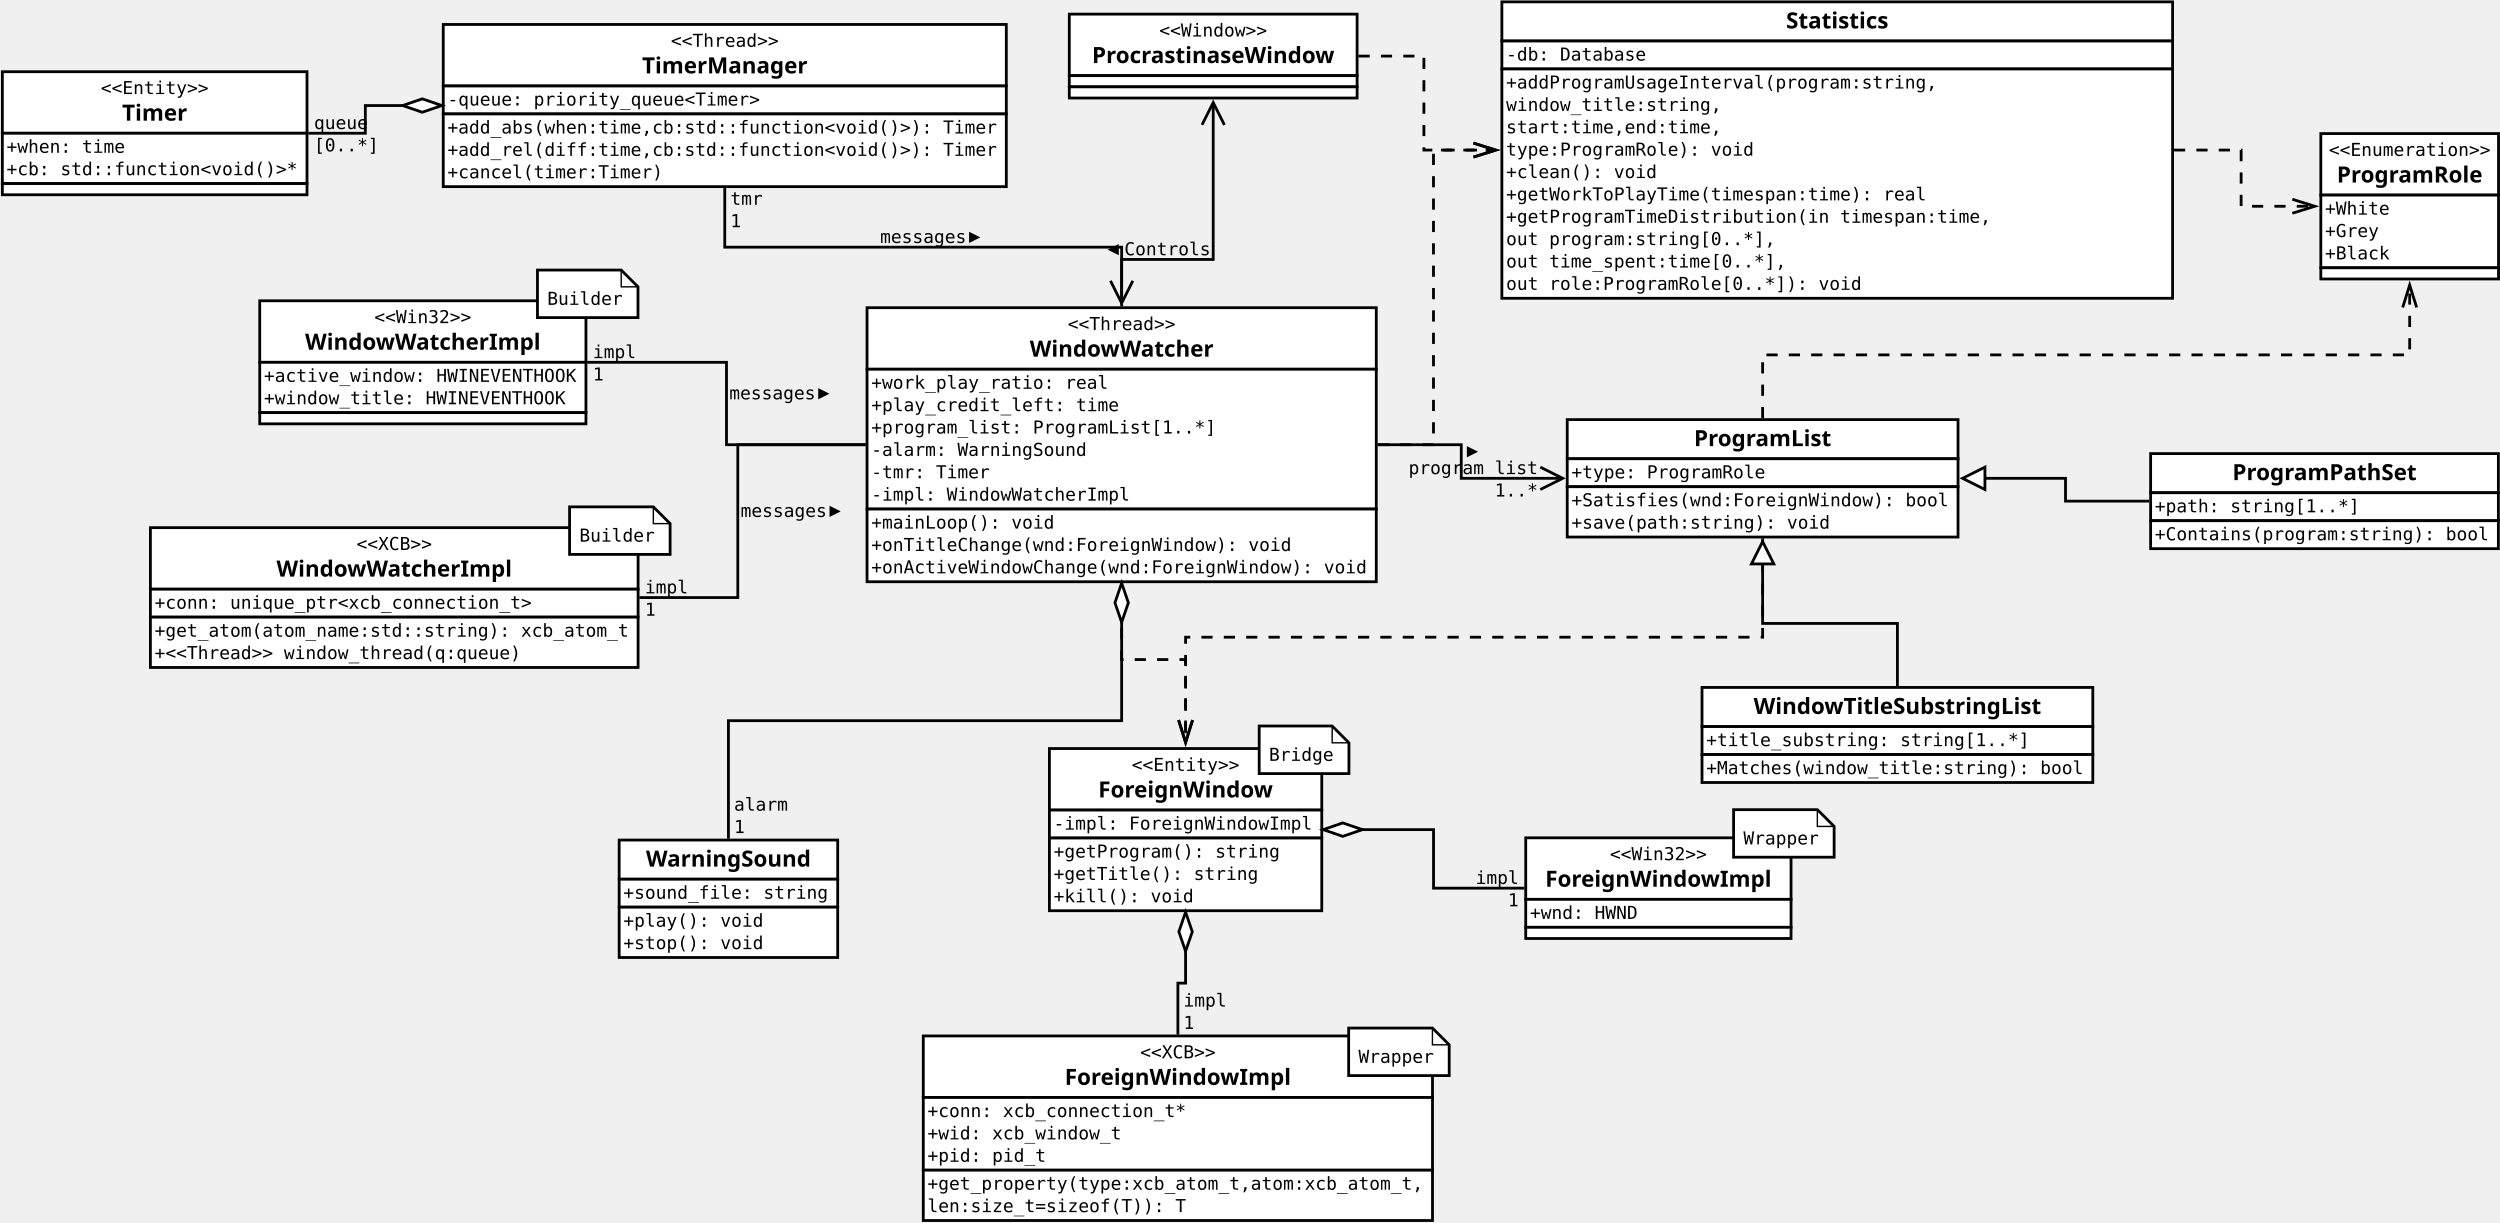
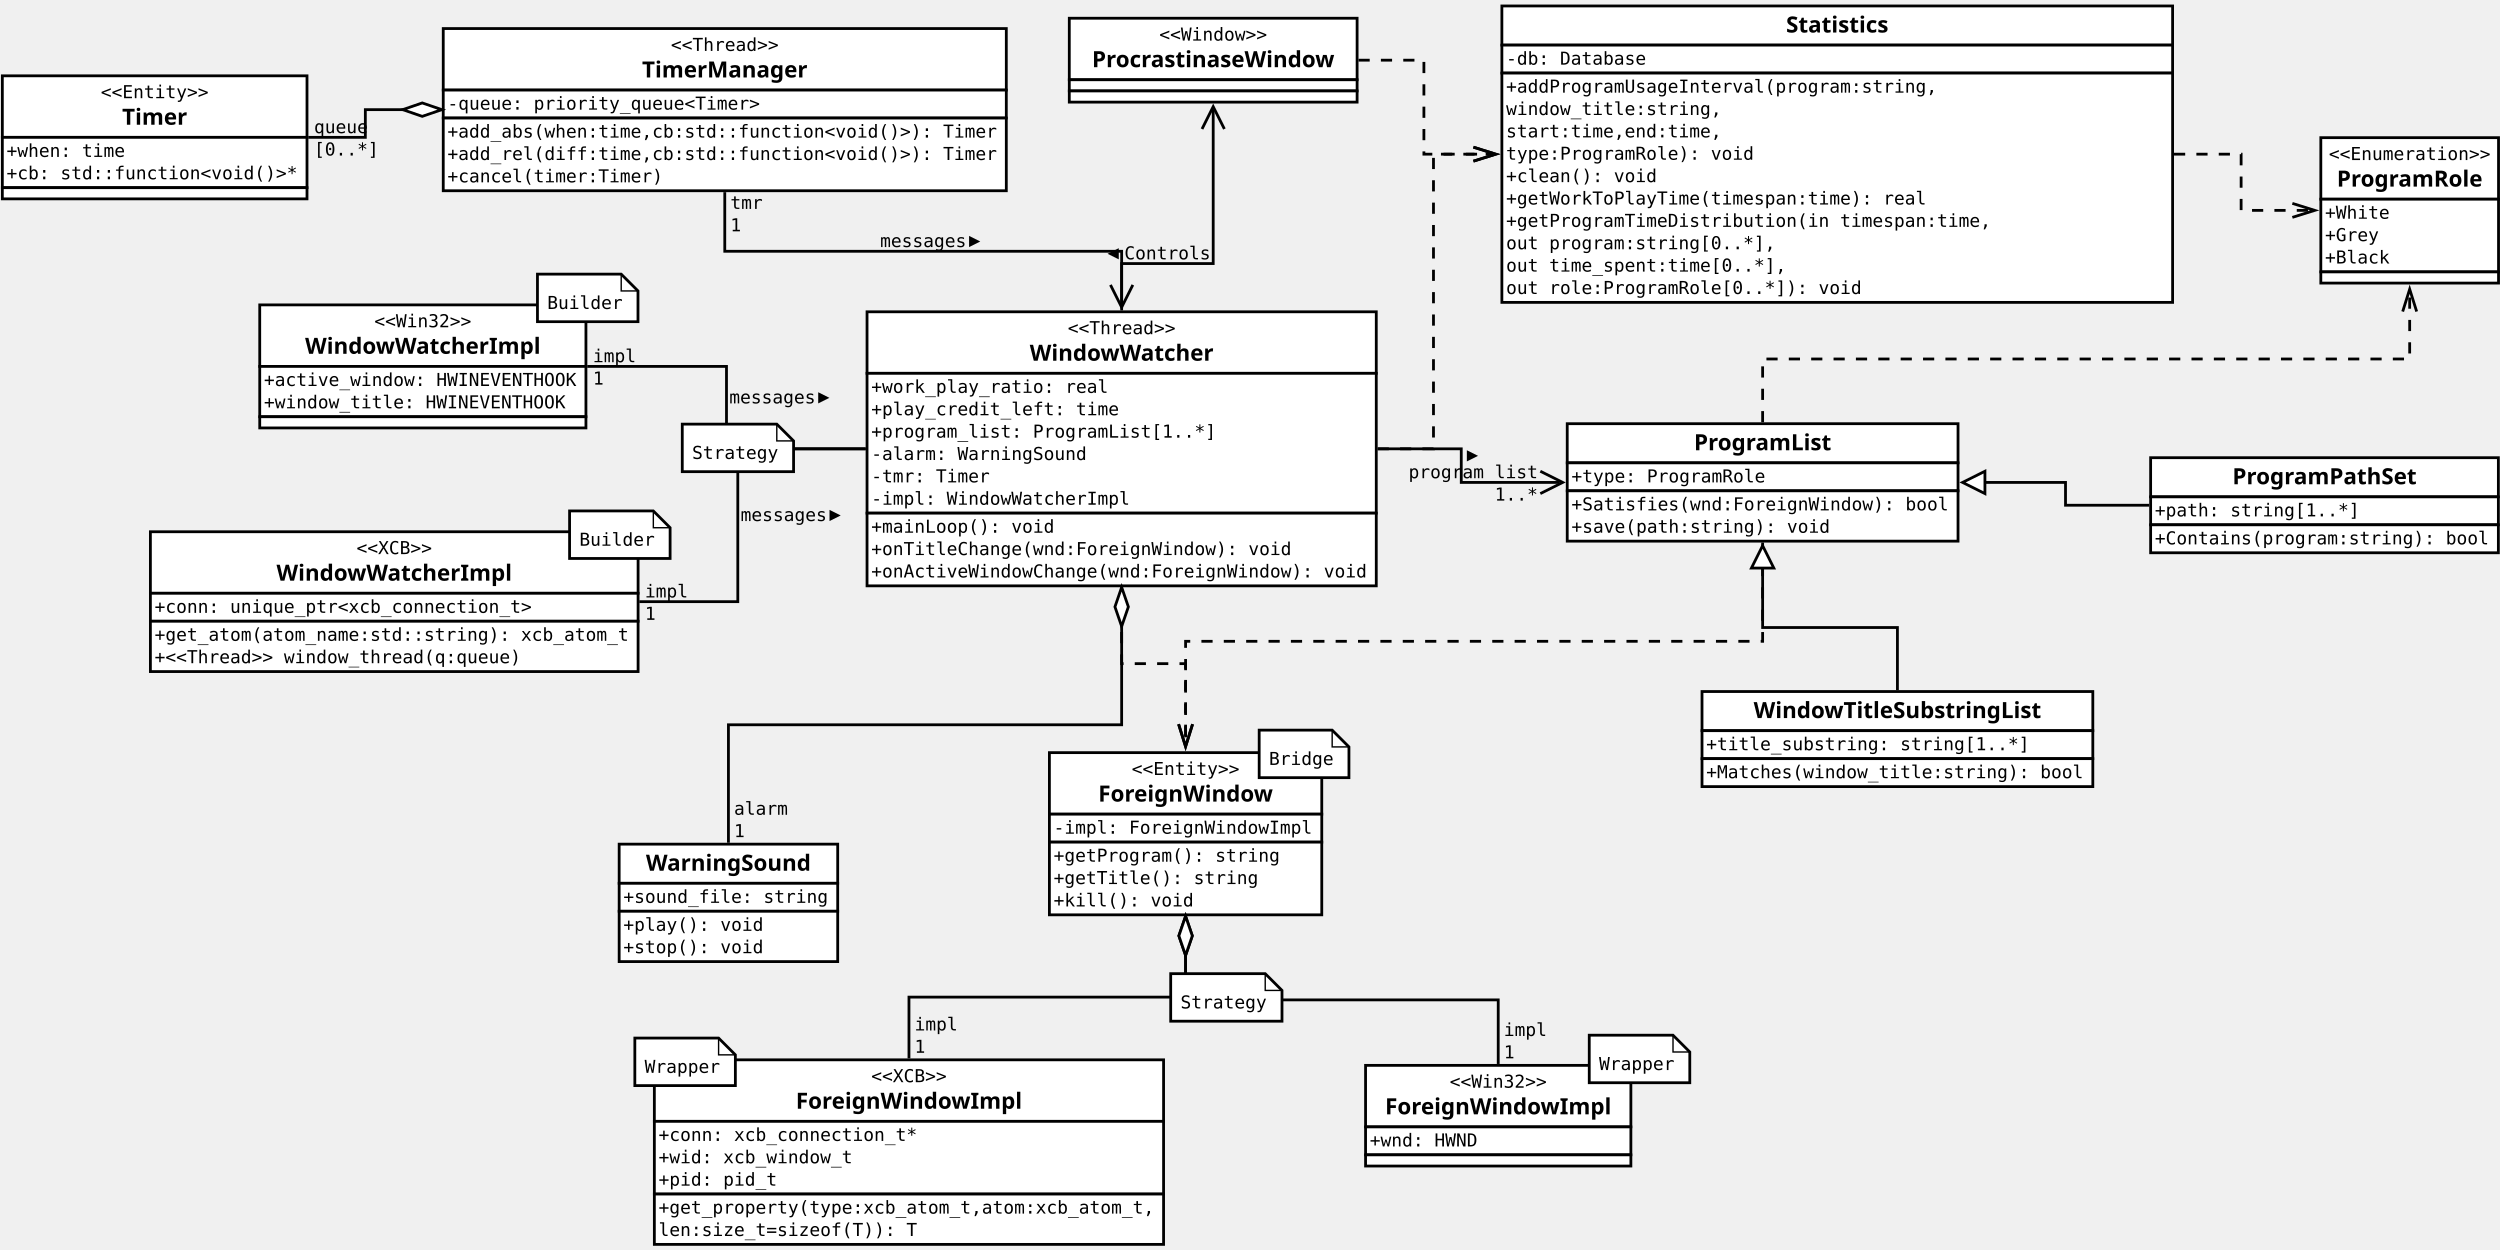
- <svg xmlns="http://www.w3.org/2000/svg" width="90cm" height="44cm" viewBox="-557 -154 1788 874">
+ <svg xmlns="http://www.w3.org/2000/svg" width="90cm" height="45cm" viewBox="-557 -154 1788 888">
  <g>
    <rect style="fill: #ffffff" x="193.53" y="381.288" width="194.8" height="44" />
    <rect style="fill: none; fill-opacity:0; stroke-width: 2; stroke: #000000" x="193.53" y="381.288" width="194.8" height="44" />
    <text font-size="12.8" style="fill: #000000;text-anchor:middle;font-family:monospace;font-style:normal;font-weight:normal" x="290.93" y="397.288">&lt;&lt;Entity&gt;&gt;</text>
    <text font-size="16" style="fill: #000000;text-anchor:middle;font-family:sans-serif;font-style:normal;font-weight:700" x="290.93" y="416.288">ForeignWindow</text>
    <rect style="fill: #ffffff" x="193.53" y="425.288" width="194.8" height="20" />
    <rect style="fill: none; fill-opacity:0; stroke-width: 2; stroke: #000000" x="193.53" y="425.288" width="194.8" height="20" />
    <text font-size="12.8" style="fill: #000000;text-anchor:start;font-family:monospace;font-style:normal;font-weight:normal" x="196.53" y="439.288">-impl: ForeignWindowImpl</text>
    <rect style="fill: #ffffff" x="193.53" y="445.288" width="194.8" height="52" />
    <rect style="fill: none; fill-opacity:0; stroke-width: 2; stroke: #000000" x="193.53" y="445.288" width="194.8" height="52" />
    <text font-size="12.8" style="fill: #000000;text-anchor:start;font-family:monospace;font-style:normal;font-weight:normal" x="196.53" y="459.288">+getProgram(): string</text>
    <text font-size="12.8" style="fill: #000000;text-anchor:start;font-family:monospace;font-style:normal;font-weight:normal" x="196.53" y="475.288">+getTitle(): string</text>
    <text font-size="12.8" style="fill: #000000;text-anchor:start;font-family:monospace;font-style:normal;font-weight:normal" x="196.53" y="491.288">+kill(): void</text>
  </g>
  <g>
    <rect style="fill: #ffffff" x="63.107" y="66" width="364.2" height="44" />
    <rect style="fill: none; fill-opacity:0; stroke-width: 2; stroke: #000000" x="63.107" y="66" width="364.2" height="44" />
    <text font-size="12.8" style="fill: #000000;text-anchor:middle;font-family:monospace;font-style:normal;font-weight:normal" x="245.207" y="82">&lt;&lt;Thread&gt;&gt;</text>
    <text font-size="16" style="fill: #000000;text-anchor:middle;font-family:sans-serif;font-style:normal;font-weight:700" x="245.207" y="101">WindowWatcher</text>
    <rect style="fill: #ffffff" x="63.107" y="110" width="364.2" height="100" />
    <rect style="fill: none; fill-opacity:0; stroke-width: 2; stroke: #000000" x="63.107" y="110" width="364.2" height="100" />
    <text font-size="12.8" style="fill: #000000;text-anchor:start;font-family:monospace;font-style:normal;font-weight:normal" x="66.107" y="124">+work_play_ratio: real</text>
    <text font-size="12.8" style="fill: #000000;text-anchor:start;font-family:monospace;font-style:normal;font-weight:normal" x="66.107" y="140">+play_credit_left: time</text>
    <text font-size="12.8" style="fill: #000000;text-anchor:start;font-family:monospace;font-style:normal;font-weight:normal" x="66.107" y="156">+program_list: ProgramList[1..*]</text>
    <text font-size="12.8" style="fill: #000000;text-anchor:start;font-family:monospace;font-style:normal;font-weight:normal" x="66.107" y="172">-alarm: WarningSound</text>
    <text font-size="12.8" style="fill: #000000;text-anchor:start;font-family:monospace;font-style:normal;font-weight:normal" x="66.107" y="188">-tmr: Timer</text>
    <text font-size="12.8" style="fill: #000000;text-anchor:start;font-family:monospace;font-style:normal;font-weight:normal" x="66.107" y="204">-impl: WindowWatcherImpl</text>
    <rect style="fill: #ffffff" x="63.107" y="210" width="364.2" height="52" />
    <rect style="fill: none; fill-opacity:0; stroke-width: 2; stroke: #000000" x="63.107" y="210" width="364.2" height="52" />
    <text font-size="12.8" style="fill: #000000;text-anchor:start;font-family:monospace;font-style:normal;font-weight:normal" x="66.107" y="224">+mainLoop(): void</text>
    <text font-size="12.8" style="fill: #000000;text-anchor:start;font-family:monospace;font-style:normal;font-weight:normal" x="66.107" y="240">+onTitleChange(wnd:ForeignWindow): void</text>
    <text font-size="12.8" style="fill: #000000;text-anchor:start;font-family:monospace;font-style:normal;font-weight:normal" x="66.107" y="256">+onActiveWindowChange(wnd:ForeignWindow): void</text>
  </g>
  <g>
    <polyline style="fill: none; fill-opacity:0; stroke-width: 2; stroke-dasharray: 8; stroke: #000000" points="245.207,263.006 245.207,317.643 290.93,317.643 290.93,373.576 " />
    <polyline style="fill: none; fill-opacity:0; stroke-width: 2; stroke: #000000" points="285.93,360.928 290.93,376.928 295.93,360.928 " />
  </g>
  <g>
    <rect style="fill: #ffffff" x="563.88" y="146.029" width="279.5" height="28" />
    <rect style="fill: none; fill-opacity:0; stroke-width: 2; stroke: #000000" x="563.88" y="146.029" width="279.5" height="28" />
    <text font-size="16" style="fill: #000000;text-anchor:middle;font-family:sans-serif;font-style:normal;font-weight:700" x="703.63" y="165.029">ProgramList</text>
    <rect style="fill: #ffffff" x="563.88" y="174.029" width="279.5" height="20" />
    <rect style="fill: none; fill-opacity:0; stroke-width: 2; stroke: #000000" x="563.88" y="174.029" width="279.5" height="20" />
    <text font-size="12.8" style="fill: #000000;text-anchor:start;font-family:monospace;font-style:normal;font-weight:normal" x="566.88" y="188.029">+type: ProgramRole</text>
    <rect style="fill: #ffffff" x="563.88" y="194.029" width="279.5" height="36" />
    <rect style="fill: none; fill-opacity:0; stroke-width: 2; stroke: #000000" x="563.88" y="194.029" width="279.5" height="36" />
    <text font-size="12.8" style="fill: #000000;text-anchor:start;font-family:monospace;font-style:normal;font-weight:normal" x="566.88" y="208.029">+Satisfies(wnd:ForeignWindow): bool</text>
    <text font-size="12.8" style="fill: #000000;text-anchor:start;font-family:monospace;font-style:normal;font-weight:normal" x="566.88" y="224.029">+save(path:string): void</text>
  </g>
  <g>
    <polyline style="fill: none; fill-opacity:0; stroke-width: 2; stroke-dasharray: 8; stroke: #000000" points="703.63,231.035 703.63,301.658 290.93,301.658 290.93,373.576 " />
    <polyline style="fill: none; fill-opacity:0; stroke-width: 2; stroke: #000000" points="285.93,360.928 290.93,376.928 295.93,360.928 " />
  </g>
  <g>
    <rect style="fill: #ffffff" x="1102.85" y="-58.541" width="127.1" height="44" />
    <rect style="fill: none; fill-opacity:0; stroke-width: 2; stroke: #000000" x="1102.85" y="-58.541" width="127.1" height="44" />
    <text font-size="12.8" style="fill: #000000;text-anchor:middle;font-family:monospace;font-style:normal;font-weight:normal" x="1166.4" y="-42.541">&lt;&lt;Enumeration&gt;&gt;</text>
    <text font-size="16" style="fill: #000000;text-anchor:middle;font-family:sans-serif;font-style:normal;font-weight:700" x="1166.4" y="-23.541">ProgramRole</text>
    <rect style="fill: #ffffff" x="1102.85" y="-14.541" width="127.1" height="52" />
    <rect style="fill: none; fill-opacity:0; stroke-width: 2; stroke: #000000" x="1102.85" y="-14.541" width="127.1" height="52" />
    <text font-size="12.8" style="fill: #000000;text-anchor:start;font-family:monospace;font-style:normal;font-weight:normal" x="1105.85" y="-0.541">+White</text>
    <text font-size="12.8" style="fill: #000000;text-anchor:start;font-family:monospace;font-style:normal;font-weight:normal" x="1105.85" y="15.459">+Grey</text>
    <text font-size="12.8" style="fill: #000000;text-anchor:start;font-family:monospace;font-style:normal;font-weight:normal" x="1105.85" y="31.459">+Black</text>
    <rect style="fill: #ffffff" x="1102.85" y="37.459" width="127.1" height="8" />
    <rect style="fill: none; fill-opacity:0; stroke-width: 2; stroke: #000000" x="1102.85" y="37.459" width="127.1" height="8" />
  </g>
  <g>
    <polyline style="fill: none; fill-opacity:0; stroke-width: 2; stroke-dasharray: 8; stroke: #000000" points="703.63,145.024 703.63,99.745 1166.4,99.745 1166.4,53.17 " />
    <polyline style="fill: none; fill-opacity:0; stroke-width: 2; stroke: #000000" points="1171.4,65.818 1166.4,49.818 1161.4,65.818 " />
  </g>
  <g>
    <rect style="fill: #ffffff" x="517.144" y="-152.738" width="479.7" height="28" />
    <rect style="fill: none; fill-opacity:0; stroke-width: 2; stroke: #000000" x="517.144" y="-152.738" width="479.7" height="28" />
    <text font-size="16" style="fill: #000000;text-anchor:middle;font-family:sans-serif;font-style:normal;font-weight:700" x="756.994" y="-133.738">Statistics</text>
    <rect style="fill: #ffffff" x="517.144" y="-124.738" width="479.7" height="20" />
    <rect style="fill: none; fill-opacity:0; stroke-width: 2; stroke: #000000" x="517.144" y="-124.738" width="479.7" height="20" />
    <text font-size="12.8" style="fill: #000000;text-anchor:start;font-family:monospace;font-style:normal;font-weight:normal" x="520.144" y="-110.738">-db: Database</text>
    <rect style="fill: #ffffff" x="517.144" y="-104.738" width="479.7" height="164" />
    <rect style="fill: none; fill-opacity:0; stroke-width: 2; stroke: #000000" x="517.144" y="-104.738" width="479.7" height="164" />
    <text font-size="12.8" style="fill: #000000;text-anchor:start;font-family:monospace;font-style:normal;font-weight:normal" x="520.144" y="-90.738">+addProgramUsageInterval(program:string,</text>
    <text font-size="12.8" style="fill: #000000;text-anchor:start;font-family:monospace;font-style:normal;font-weight:normal" x="520.144" y="-74.738">                         window_title:string,</text>
    <text font-size="12.8" style="fill: #000000;text-anchor:start;font-family:monospace;font-style:normal;font-weight:normal" x="520.144" y="-58.738">                         start:time,end:time,</text>
    <text font-size="12.8" style="fill: #000000;text-anchor:start;font-family:monospace;font-style:normal;font-weight:normal" x="520.144" y="-42.738">                         type:ProgramRole): void</text>
    <text font-size="12.8" style="fill: #000000;text-anchor:start;font-family:monospace;font-style:normal;font-weight:normal" x="520.144" y="-26.738">+clean(): void</text>
    <text font-size="12.8" style="fill: #000000;text-anchor:start;font-family:monospace;font-style:normal;font-weight:normal" x="520.144" y="-10.738">+getWorkToPlayTime(timespan:time): real</text>
    <text font-size="12.8" style="fill: #000000;text-anchor:start;font-family:monospace;font-style:normal;font-weight:normal" x="520.144" y="5.262">+getProgramTimeDistribution(in timespan:time,</text>
    <text font-size="12.8" style="fill: #000000;text-anchor:start;font-family:monospace;font-style:normal;font-weight:normal" x="520.144" y="21.262">                            out program:string[0..*],</text>
    <text font-size="12.8" style="fill: #000000;text-anchor:start;font-family:monospace;font-style:normal;font-weight:normal" x="520.144" y="37.262">                            out time_spent:time[0..*],</text>
    <text font-size="12.8" style="fill: #000000;text-anchor:start;font-family:monospace;font-style:normal;font-weight:normal" x="520.144" y="53.262">                            out role:ProgramRole[0..*]): void</text>
  </g>
  <g>
    <polyline style="fill: none; fill-opacity:0; stroke-width: 2; stroke-dasharray: 8; stroke: #000000" points="428.313,164 468.225,164 468.225,-46.738 509.431,-46.738 " />
    <polyline style="fill: none; fill-opacity:0; stroke-width: 2; stroke: #000000" points="496.784,-41.738 512.784,-46.738 496.784,-51.738 " />
  </g>
  <g>
    <rect style="fill: #ffffff" x="981.132" y="170.346" width="248.7" height="28" />
    <rect style="fill: none; fill-opacity:0; stroke-width: 2; stroke: #000000" x="981.132" y="170.346" width="248.7" height="28" />
    <text font-size="16" style="fill: #000000;text-anchor:middle;font-family:sans-serif;font-style:normal;font-weight:700" x="1105.48" y="189.346">ProgramPathSet</text>
    <rect style="fill: #ffffff" x="981.132" y="198.346" width="248.7" height="20" />
    <rect style="fill: none; fill-opacity:0; stroke-width: 2; stroke: #000000" x="981.132" y="198.346" width="248.7" height="20" />
    <text font-size="12.8" style="fill: #000000;text-anchor:start;font-family:monospace;font-style:normal;font-weight:normal" x="984.132" y="212.346">+path: string[1..*]</text>
    <rect style="fill: #ffffff" x="981.132" y="218.346" width="248.7" height="20" />
    <rect style="fill: none; fill-opacity:0; stroke-width: 2; stroke: #000000" x="981.132" y="218.346" width="248.7" height="20" />
    <text font-size="12.8" style="fill: #000000;text-anchor:start;font-family:monospace;font-style:normal;font-weight:normal" x="984.132" y="232.346">+Contains(program:string): bool</text>
  </g>
  <g>
    <rect style="fill: #ffffff" x="660.282" y="337.582" width="279.5" height="28" />
    <rect style="fill: none; fill-opacity:0; stroke-width: 2; stroke: #000000" x="660.282" y="337.582" width="279.5" height="28" />
    <text font-size="16" style="fill: #000000;text-anchor:middle;font-family:sans-serif;font-style:normal;font-weight:700" x="800.032" y="356.582">WindowTitleSubstringList</text>
    <rect style="fill: #ffffff" x="660.282" y="365.582" width="279.5" height="20" />
    <rect style="fill: none; fill-opacity:0; stroke-width: 2; stroke: #000000" x="660.282" y="365.582" width="279.5" height="20" />
    <text font-size="12.8" style="fill: #000000;text-anchor:start;font-family:monospace;font-style:normal;font-weight:normal" x="663.282" y="379.582">+title_substring: string[1..*]</text>
    <rect style="fill: #ffffff" x="660.282" y="385.582" width="279.5" height="20" />
    <rect style="fill: none; fill-opacity:0; stroke-width: 2; stroke: #000000" x="660.282" y="385.582" width="279.5" height="20" />
    <text font-size="12.8" style="fill: #000000;text-anchor:start;font-family:monospace;font-style:normal;font-weight:normal" x="663.282" y="399.582">+Matches(window_title:string): bool</text>
  </g>
  <g>
    <polyline style="fill: none; fill-opacity:0; stroke-width: 2; stroke: #000000" points="862.625,188.029 920.256,188.029 920.256,204.346 980.124,204.346 " />
    <polygon style="fill: #ffffff" points="862.625,180.029 846.625,188.029 862.625,196.029 " />
    <polygon style="fill: none; fill-opacity:0; stroke-width: 2; stroke: #000000" points="862.625,180.029 846.625,188.029 862.625,196.029 " />
  </g>
  <g>
    <polyline style="fill: none; fill-opacity:0; stroke-width: 2; stroke: #000000" points="703.63,249.271 703.63,291.804 800.032,291.804 800.032,336.573 " />
    <polygon style="fill: #ffffff" points="711.63,249.271 703.63,233.271 695.63,249.271 " />
    <polygon style="fill: none; fill-opacity:0; stroke-width: 2; stroke: #000000" points="711.63,249.271 703.63,233.271 695.63,249.271 " />
  </g>
  <g>
    <polyline style="fill: none; fill-opacity:0; stroke-width: 2; stroke: #000000" points="428.313,164 488.092,164 488.092,188.029 558.399,188.029 " />
    <polyline style="fill: none; fill-opacity:0; stroke-width: 2; stroke: #000000" points="544.635,196.029 560.635,188.029 544.635,180.029 " />
    <text font-size="12.8" style="fill: #000000;text-anchor:start;font-family:monospace;font-style:normal;font-weight:normal" x="490.092" y="173.015" />
    <polygon style="fill: #000000" points="492.092,173.015 492.092,165.015 500.092,169.015 " />
    <text font-size="12.8" style="fill: #000000;text-anchor:start;font-family:monospace;font-style:normal;font-weight:normal" x="432.313" y="161" />
    <text font-size="12.8" style="fill: #000000;text-anchor:end;font-family:monospace;font-style:normal;font-weight:normal" x="542.871" y="185.029"> program_list</text>
    <text font-size="12.8" style="fill: #000000;text-anchor:end;font-family:monospace;font-style:normal;font-weight:normal" x="542.871" y="201.029">1..*</text>
  </g>
  <g>
    <rect style="fill: #ffffff" x="207.756" y="-143.96" width="205.85" height="44" />
    <rect style="fill: none; fill-opacity:0; stroke-width: 2; stroke: #000000" x="207.756" y="-143.96" width="205.85" height="44" />
    <text font-size="12.8" style="fill: #000000;text-anchor:middle;font-family:monospace;font-style:normal;font-weight:normal" x="310.681" y="-127.96">&lt;&lt;Window&gt;&gt;</text>
    <text font-size="16" style="fill: #000000;text-anchor:middle;font-family:sans-serif;font-style:normal;font-weight:700" x="310.681" y="-108.96">ProcrastinaseWindow</text>
    <rect style="fill: #ffffff" x="207.756" y="-99.96" width="205.85" height="8" />
    <rect style="fill: none; fill-opacity:0; stroke-width: 2; stroke: #000000" x="207.756" y="-99.96" width="205.85" height="8" />
    <rect style="fill: #ffffff" x="207.756" y="-91.96" width="205.85" height="8" />
    <rect style="fill: none; fill-opacity:0; stroke-width: 2; stroke: #000000" x="207.756" y="-91.96" width="205.85" height="8" />
  </g>
  <g>
    <polyline style="fill: none; fill-opacity:0; stroke-width: 2; stroke-dasharray: 8; stroke: #000000" points="414.612,-113.96 461.374,-113.96 461.374,-46.738 509.431,-46.738 " />
    <polyline style="fill: none; fill-opacity:0; stroke-width: 2; stroke: #000000" points="496.784,-41.738 512.784,-46.738 496.784,-51.738 " />
  </g>
  <g>
    <polyline style="fill: none; fill-opacity:0; stroke-width: 2; stroke: #000000" points="310.681,-78.503 310.681,31.499 245.208,31.499 245.208,60.524 " />
    <polyline style="fill: none; fill-opacity:0; stroke-width: 2; stroke: #000000" points="318.681,-64.739 310.681,-80.739 302.681,-64.739 " />
    <polyline style="fill: none; fill-opacity:0; stroke-width: 2; stroke: #000000" points="237.208,46.76 245.208,62.76 253.208,46.76 " />
    <text font-size="12.8" style="fill: #000000;text-anchor:middle;font-family:monospace;font-style:normal;font-weight:normal" x="277.945" y="28.499">Controls</text>
    <polygon style="fill: #000000" points="243.145,28.499 243.145,20.499 235.145,24.499 " />
    <text font-size="12.8" style="fill: #000000;text-anchor:start;font-family:monospace;font-style:normal;font-weight:normal" x="321.681" y="-70.975" />
    <text font-size="12.8" style="fill: #000000;text-anchor:start;font-family:monospace;font-style:normal;font-weight:normal" x="256.208" y="60.996" />
  </g>
  <g>
    <polyline style="fill: none; fill-opacity:0; stroke-width: 2; stroke-dasharray: 8; stroke: #000000" points="997.851,-46.738 1045.85,-46.738 1045.85,-6.541 1095.14,-6.541 " />
    <polyline style="fill: none; fill-opacity:0; stroke-width: 2; stroke: #000000" points="1082.49,-1.541 1098.49,-6.541 1082.49,-11.541 " />
  </g>
  <g>
    <rect style="fill: #ffffff" x="-114.177" y="446.734" width="156.3" height="28" />
    <rect style="fill: none; fill-opacity:0; stroke-width: 2; stroke: #000000" x="-114.177" y="446.734" width="156.3" height="28" />
    <text font-size="16" style="fill: #000000;text-anchor:middle;font-family:sans-serif;font-style:normal;font-weight:700" x="-36.027" y="465.734">WarningSound</text>
    <rect style="fill: #ffffff" x="-114.177" y="474.734" width="156.3" height="20" />
    <rect style="fill: none; fill-opacity:0; stroke-width: 2; stroke: #000000" x="-114.177" y="474.734" width="156.3" height="20" />
    <text font-size="12.8" style="fill: #000000;text-anchor:start;font-family:monospace;font-style:normal;font-weight:normal" x="-111.177" y="488.734">+sound_file: string</text>
    <rect style="fill: #ffffff" x="-114.177" y="494.734" width="156.3" height="36" />
    <rect style="fill: none; fill-opacity:0; stroke-width: 2; stroke: #000000" x="-114.177" y="494.734" width="156.3" height="36" />
    <text font-size="12.8" style="fill: #000000;text-anchor:start;font-family:monospace;font-style:normal;font-weight:normal" x="-111.177" y="508.734">+play(): void</text>
    <text font-size="12.8" style="fill: #000000;text-anchor:start;font-family:monospace;font-style:normal;font-weight:normal" x="-111.177" y="524.734">+stop(): void</text>
  </g>
  <g>
    <polyline style="fill: none; fill-opacity:0; stroke-width: 2; stroke: #000000" points="245.207,288.178 245.207,361.367 -36.027,361.367 -36.027,445.729 " />
    <polygon style="fill: #ffffff" points="245.207,263.006 250.007,277.006 245.207,291.006 240.407,277.006 " />
    <polygon style="fill: none; fill-opacity:0; stroke-width: 2; stroke: #000000" points="245.207,263.006 250.007,277.006 245.207,291.006 240.407,277.006 " />
    <text font-size="12.8" style="fill: #000000;text-anchor:middle;font-family:monospace;font-style:normal;font-weight:normal" x="104.59" y="358.367" />
    <text font-size="12.8" style="fill: #000000;text-anchor:start;font-family:monospace;font-style:normal;font-weight:normal" x="256.207" y="275.006" />
    <text font-size="12.8" style="fill: #000000;text-anchor:start;font-family:monospace;font-style:normal;font-weight:normal" x="-32.027" y="425.729"> alarm</text>
    <text font-size="12.8" style="fill: #000000;text-anchor:start;font-family:monospace;font-style:normal;font-weight:normal" x="-32.027" y="441.729">1</text>
  </g>
  <g>
    <rect style="fill: #ffffff" x="-239.992" y="-136.578" width="402.7" height="44" />
    <rect style="fill: none; fill-opacity:0; stroke-width: 2; stroke: #000000" x="-239.992" y="-136.578" width="402.7" height="44" />
    <text font-size="12.8" style="fill: #000000;text-anchor:middle;font-family:monospace;font-style:normal;font-weight:normal" x="-38.642" y="-120.578">&lt;&lt;Thread&gt;&gt;</text>
    <text font-size="16" style="fill: #000000;text-anchor:middle;font-family:sans-serif;font-style:normal;font-weight:700" x="-38.642" y="-101.578">TimerManager</text>
    <rect style="fill: #ffffff" x="-239.992" y="-92.578" width="402.7" height="20" />
    <rect style="fill: none; fill-opacity:0; stroke-width: 2; stroke: #000000" x="-239.992" y="-92.578" width="402.7" height="20" />
    <text font-size="12.8" style="fill: #000000;text-anchor:start;font-family:monospace;font-style:normal;font-weight:normal" x="-236.992" y="-78.578">-queue: priority_queue&lt;Timer&gt;</text>
    <rect style="fill: #ffffff" x="-239.992" y="-72.578" width="402.7" height="52" />
    <rect style="fill: none; fill-opacity:0; stroke-width: 2; stroke: #000000" x="-239.992" y="-72.578" width="402.7" height="52" />
    <text font-size="12.8" style="fill: #000000;text-anchor:start;font-family:monospace;font-style:normal;font-weight:normal" x="-236.992" y="-58.578">+add_abs(when:time,cb:std::function&lt;void()&gt;): Timer</text>
    <text font-size="12.8" style="fill: #000000;text-anchor:start;font-family:monospace;font-style:normal;font-weight:normal" x="-236.992" y="-42.578">+add_rel(diff:time,cb:std::function&lt;void()&gt;): Timer</text>
    <text font-size="12.8" style="fill: #000000;text-anchor:start;font-family:monospace;font-style:normal;font-weight:normal" x="-236.992" y="-26.578">+cancel(timer:Timer)</text>
  </g>
  <g>
    <rect style="fill: #ffffff" x="-449.438" y="223.31" width="348.8" height="44" />
    <rect style="fill: none; fill-opacity:0; stroke-width: 2; stroke: #000000" x="-449.438" y="223.31" width="348.8" height="44" />
    <text font-size="12.8" style="fill: #000000;text-anchor:middle;font-family:monospace;font-style:normal;font-weight:normal" x="-275.038" y="239.31">&lt;&lt;XCB&gt;&gt;</text>
    <text font-size="16" style="fill: #000000;text-anchor:middle;font-family:sans-serif;font-style:normal;font-weight:700" x="-275.038" y="258.31">WindowWatcherImpl</text>
    <rect style="fill: #ffffff" x="-449.438" y="267.31" width="348.8" height="20" />
    <rect style="fill: none; fill-opacity:0; stroke-width: 2; stroke: #000000" x="-449.438" y="267.31" width="348.8" height="20" />
    <text font-size="12.8" style="fill: #000000;text-anchor:start;font-family:monospace;font-style:normal;font-weight:normal" x="-446.438" y="281.31">+conn: unique_ptr&lt;xcb_connection_t&gt;</text>
    <rect style="fill: #ffffff" x="-449.438" y="287.31" width="348.8" height="36" />
    <rect style="fill: none; fill-opacity:0; stroke-width: 2; stroke: #000000" x="-449.438" y="287.31" width="348.8" height="36" />
    <text font-size="12.8" style="fill: #000000;text-anchor:start;font-family:monospace;font-style:normal;font-weight:normal" x="-446.438" y="301.31">+get_atom(atom_name:std::string): xcb_atom_t</text>
    <text font-size="12.8" style="fill: #000000;text-anchor:start;font-family:monospace;font-style:normal;font-weight:normal" x="-446.438" y="317.31">+&lt;&lt;Thread&gt;&gt; window_thread(q:queue)</text>
  </g>
  <g>
    <polyline style="fill: none; fill-opacity:0; stroke-width: 2; stroke: #000000" points="245.207,64.994 245.207,22.712 -38.642,22.712 -38.642,-19.571 " />
    <text font-size="12.8" style="fill: #000000;text-anchor:middle;font-family:monospace;font-style:normal;font-weight:normal" x="103.283" y="19.712">messages</text>
    <polygon style="fill: #000000" points="136.083,19.712 136.083,11.711 144.083,15.711 " />
    <text font-size="12.8" style="fill: #000000;text-anchor:start;font-family:monospace;font-style:normal;font-weight:normal" x="249.207" y="60.994" />
    <text font-size="12.8" style="fill: #000000;text-anchor:start;font-family:monospace;font-style:normal;font-weight:normal" x="-34.642" y="-7.571"> tmr</text>
    <text font-size="12.8" style="fill: #000000;text-anchor:start;font-family:monospace;font-style:normal;font-weight:normal" x="-34.642" y="8.429">1</text>
  </g>
  <g>
    <polyline style="fill: none; fill-opacity:0; stroke-width: 2; stroke: #000000" points="62.231,164 -29.324,164 -29.324,273.31 -99.751,273.31 " />
    <text font-size="12.8" style="fill: #000000;text-anchor:start;font-family:monospace;font-style:normal;font-weight:normal" x="-27.324" y="215.655">messages</text>
    <polygon style="fill: #000000" points="36.276,215.655 36.276,207.655 44.276,211.655 " />
    <text font-size="12.8" style="fill: #000000;text-anchor:end;font-family:monospace;font-style:normal;font-weight:normal" x="58.231" y="161" />
    <text font-size="12.8" style="fill: #000000;text-anchor:start;font-family:monospace;font-style:normal;font-weight:normal" x="-95.751" y="270.31"> impl</text>
    <text font-size="12.8" style="fill: #000000;text-anchor:start;font-family:monospace;font-style:normal;font-weight:normal" x="-95.751" y="286.31">1</text>
  </g>
  <g>
    <rect style="fill: #ffffff" x="-371.238" y="61.057" width="233.3" height="44" />
    <rect style="fill: none; fill-opacity:0; stroke-width: 2; stroke: #000000" x="-371.238" y="61.057" width="233.3" height="44" />
    <text font-size="12.8" style="fill: #000000;text-anchor:middle;font-family:monospace;font-style:normal;font-weight:normal" x="-254.588" y="77.057">&lt;&lt;Win32&gt;&gt;</text>
    <text font-size="16" style="fill: #000000;text-anchor:middle;font-family:sans-serif;font-style:normal;font-weight:700" x="-254.588" y="96.057">WindowWatcherImpl</text>
    <rect style="fill: #ffffff" x="-371.238" y="105.057" width="233.3" height="36" />
    <rect style="fill: none; fill-opacity:0; stroke-width: 2; stroke: #000000" x="-371.238" y="105.057" width="233.3" height="36" />
    <text font-size="12.8" style="fill: #000000;text-anchor:start;font-family:monospace;font-style:normal;font-weight:normal" x="-368.238" y="119.057">+active_window: HWINEVENTHOOK</text>
    <text font-size="12.8" style="fill: #000000;text-anchor:start;font-family:monospace;font-style:normal;font-weight:normal" x="-368.238" y="135.057">+window_title: HWINEVENTHOOK</text>
    <rect style="fill: #ffffff" x="-371.238" y="141.057" width="233.3" height="8" />
    <rect style="fill: none; fill-opacity:0; stroke-width: 2; stroke: #000000" x="-371.238" y="141.057" width="233.3" height="8" />
  </g>
  <g>
    <polyline style="fill: none; fill-opacity:0; stroke-width: 2; stroke: #000000" points="62.102,164 -37.415,164 -37.415,105.057 -136.931,105.057 " />
    <text font-size="12.8" style="fill: #000000;text-anchor:start;font-family:monospace;font-style:normal;font-weight:normal" x="-35.415" y="131.529">messages</text>
    <polygon style="fill: #000000" points="28.185,131.529 28.185,123.529 36.185,127.529 " />
    <text font-size="12.8" style="fill: #000000;text-anchor:end;font-family:monospace;font-style:normal;font-weight:normal" x="58.102" y="161" />
    <text font-size="12.8" style="fill: #000000;text-anchor:start;font-family:monospace;font-style:normal;font-weight:normal" x="-132.931" y="102.057"> impl</text>
    <text font-size="12.8" style="fill: #000000;text-anchor:start;font-family:monospace;font-style:normal;font-weight:normal" x="-132.931" y="118.057">1</text>
  </g>
  <g>
-     <rect style="fill: #ffffff" x="103.323" y="586.844" width="364.2" height="44" />
-     <rect style="fill: none; fill-opacity:0; stroke-width: 2; stroke: #000000" x="103.323" y="586.844" width="364.2" height="44" />
-     <text font-size="12.8" style="fill: #000000;text-anchor:middle;font-family:monospace;font-style:normal;font-weight:normal" x="285.423" y="602.844">&lt;&lt;XCB&gt;&gt;</text>
-     <text font-size="16" style="fill: #000000;text-anchor:middle;font-family:sans-serif;font-style:normal;font-weight:700" x="285.423" y="621.844">ForeignWindowImpl</text>
-     <rect style="fill: #ffffff" x="103.323" y="630.844" width="364.2" height="52" />
-     <rect style="fill: none; fill-opacity:0; stroke-width: 2; stroke: #000000" x="103.323" y="630.844" width="364.2" height="52" />
-     <text font-size="12.8" style="fill: #000000;text-anchor:start;font-family:monospace;font-style:normal;font-weight:normal" x="106.323" y="644.844">+conn: xcb_connection_t*</text>
-     <text font-size="12.8" style="fill: #000000;text-anchor:start;font-family:monospace;font-style:normal;font-weight:normal" x="106.323" y="660.844">+wid: xcb_window_t</text>
-     <text font-size="12.8" style="fill: #000000;text-anchor:start;font-family:monospace;font-style:normal;font-weight:normal" x="106.323" y="676.844">+pid: pid_t</text>
-     <rect style="fill: #ffffff" x="103.323" y="682.844" width="364.2" height="36" />
-     <rect style="fill: none; fill-opacity:0; stroke-width: 2; stroke: #000000" x="103.323" y="682.844" width="364.2" height="36" />
-     <text font-size="12.8" style="fill: #000000;text-anchor:start;font-family:monospace;font-style:normal;font-weight:normal" x="106.323" y="696.844">+get_property(type:xcb_atom_t,atom:xcb_atom_t,</text>
-     <text font-size="12.8" style="fill: #000000;text-anchor:start;font-family:monospace;font-style:normal;font-weight:normal" x="106.323" y="712.844">              len:size_t=sizeof(T)): T</text>
-   </g>
-   <g>
-     <rect style="fill: #ffffff" x="534.204" y="445.144" width="189.75" height="44" />
-     <rect style="fill: none; fill-opacity:0; stroke-width: 2; stroke: #000000" x="534.204" y="445.144" width="189.75" height="44" />
-     <text font-size="12.8" style="fill: #000000;text-anchor:middle;font-family:monospace;font-style:normal;font-weight:normal" x="629.079" y="461.144">&lt;&lt;Win32&gt;&gt;</text>
-     <text font-size="16" style="fill: #000000;text-anchor:middle;font-family:sans-serif;font-style:normal;font-weight:700" x="629.079" y="480.144">ForeignWindowImpl</text>
-     <rect style="fill: #ffffff" x="534.204" y="489.144" width="189.75" height="20" />
-     <rect style="fill: none; fill-opacity:0; stroke-width: 2; stroke: #000000" x="534.204" y="489.144" width="189.75" height="20" />
-     <text font-size="12.8" style="fill: #000000;text-anchor:start;font-family:monospace;font-style:normal;font-weight:normal" x="537.204" y="503.144">+wnd: HWND</text>
-     <rect style="fill: #ffffff" x="534.204" y="509.144" width="189.75" height="8" />
-     <rect style="fill: none; fill-opacity:0; stroke-width: 2; stroke: #000000" x="534.204" y="509.144" width="189.75" height="8" />
-   </g>
-   <g>
-     <polyline style="fill: none; fill-opacity:0; stroke-width: 2; stroke: #000000" points="290.93,523.467 290.93,549.066 285.423,549.066 285.423,585.836 " />
+     <rect style="fill: #ffffff" x="-89.009" y="600.986" width="364.2" height="44" />
+     <rect style="fill: none; fill-opacity:0; stroke-width: 2; stroke: #000000" x="-89.009" y="600.986" width="364.2" height="44" />
+     <text font-size="12.8" style="fill: #000000;text-anchor:middle;font-family:monospace;font-style:normal;font-weight:normal" x="93.091" y="616.986">&lt;&lt;XCB&gt;&gt;</text>
+     <text font-size="16" style="fill: #000000;text-anchor:middle;font-family:sans-serif;font-style:normal;font-weight:700" x="93.091" y="635.986">ForeignWindowImpl</text>
+     <rect style="fill: #ffffff" x="-89.009" y="644.986" width="364.2" height="52" />
+     <rect style="fill: none; fill-opacity:0; stroke-width: 2; stroke: #000000" x="-89.009" y="644.986" width="364.2" height="52" />
+     <text font-size="12.8" style="fill: #000000;text-anchor:start;font-family:monospace;font-style:normal;font-weight:normal" x="-86.009" y="658.986">+conn: xcb_connection_t*</text>
+     <text font-size="12.8" style="fill: #000000;text-anchor:start;font-family:monospace;font-style:normal;font-weight:normal" x="-86.009" y="674.986">+wid: xcb_window_t</text>
+     <text font-size="12.8" style="fill: #000000;text-anchor:start;font-family:monospace;font-style:normal;font-weight:normal" x="-86.009" y="690.986">+pid: pid_t</text>
+     <rect style="fill: #ffffff" x="-89.009" y="696.986" width="364.2" height="36" />
+     <rect style="fill: none; fill-opacity:0; stroke-width: 2; stroke: #000000" x="-89.009" y="696.986" width="364.2" height="36" />
+     <text font-size="12.8" style="fill: #000000;text-anchor:start;font-family:monospace;font-style:normal;font-weight:normal" x="-86.009" y="710.986">+get_property(type:xcb_atom_t,atom:xcb_atom_t,</text>
+     <text font-size="12.8" style="fill: #000000;text-anchor:start;font-family:monospace;font-style:normal;font-weight:normal" x="-86.009" y="726.986">              len:size_t=sizeof(T)): T</text>
+   </g>
+   <g>
+     <rect style="fill: #ffffff" x="419.652" y="604.95" width="189.75" height="44" />
+     <rect style="fill: none; fill-opacity:0; stroke-width: 2; stroke: #000000" x="419.652" y="604.95" width="189.75" height="44" />
+     <text font-size="12.8" style="fill: #000000;text-anchor:middle;font-family:monospace;font-style:normal;font-weight:normal" x="514.527" y="620.95">&lt;&lt;Win32&gt;&gt;</text>
+     <text font-size="16" style="fill: #000000;text-anchor:middle;font-family:sans-serif;font-style:normal;font-weight:700" x="514.527" y="639.95">ForeignWindowImpl</text>
+     <rect style="fill: #ffffff" x="419.652" y="648.95" width="189.75" height="20" />
+     <rect style="fill: none; fill-opacity:0; stroke-width: 2; stroke: #000000" x="419.652" y="648.95" width="189.75" height="20" />
+     <text font-size="12.8" style="fill: #000000;text-anchor:start;font-family:monospace;font-style:normal;font-weight:normal" x="422.652" y="662.95">+wnd: HWND</text>
+     <rect style="fill: #ffffff" x="419.652" y="668.95" width="189.75" height="8" />
+     <rect style="fill: none; fill-opacity:0; stroke-width: 2; stroke: #000000" x="419.652" y="668.95" width="189.75" height="8" />
+   </g>
+   <g>
+     <polyline style="fill: none; fill-opacity:0; stroke-width: 2; stroke: #000000" points="290.93,523.467 290.93,556.137 93.091,556.137 93.091,599.978 " />
    <polygon style="fill: #ffffff" points="290.93,498.295 295.73,512.295 290.93,526.295 286.13,512.295 " />
    <polygon style="fill: none; fill-opacity:0; stroke-width: 2; stroke: #000000" points="290.93,498.295 295.73,512.295 290.93,526.295 286.13,512.295 " />
-     <text font-size="12.8" style="fill: #000000;text-anchor:middle;font-family:monospace;font-style:normal;font-weight:normal" x="288.177" y="546.066" />
+     <text font-size="12.8" style="fill: #000000;text-anchor:middle;font-family:monospace;font-style:normal;font-weight:normal" x="192.011" y="553.137" />
    <text font-size="12.8" style="fill: #000000;text-anchor:start;font-family:monospace;font-style:normal;font-weight:normal" x="301.93" y="510.295" />
-     <text font-size="12.8" style="fill: #000000;text-anchor:start;font-family:monospace;font-style:normal;font-weight:normal" x="289.423" y="565.836"> impl</text>
-     <text font-size="12.8" style="fill: #000000;text-anchor:start;font-family:monospace;font-style:normal;font-weight:normal" x="289.423" y="581.836">1</text>
-   </g>
-   <g>
-     <polyline style="fill: none; fill-opacity:0; stroke-width: 2; stroke: #000000" points="414.508,439.288 468.267,439.288 468.267,481.144 533.198,481.144 " />
-     <polygon style="fill: #ffffff" points="389.336,439.288 403.336,434.488 417.336,439.288 403.336,444.088 " />
-     <polygon style="fill: none; fill-opacity:0; stroke-width: 2; stroke: #000000" points="389.336,439.288 403.336,434.488 417.336,439.288 403.336,444.088 " />
-     <text font-size="12.8" style="fill: #000000;text-anchor:start;font-family:monospace;font-style:normal;font-weight:normal" x="470.267" y="457.216" />
-     <text font-size="12.8" style="fill: #000000;text-anchor:start;font-family:monospace;font-style:normal;font-weight:normal" x="421.336" y="436.288" />
-     <text font-size="12.8" style="fill: #000000;text-anchor:end;font-family:monospace;font-style:normal;font-weight:normal" x="529.198" y="478.144"> impl</text>
-     <text font-size="12.8" style="fill: #000000;text-anchor:end;font-family:monospace;font-style:normal;font-weight:normal" x="529.198" y="494.144">1</text>
+     <text font-size="12.8" style="fill: #000000;text-anchor:start;font-family:monospace;font-style:normal;font-weight:normal" x="97.091" y="579.978"> impl</text>
+     <text font-size="12.8" style="fill: #000000;text-anchor:start;font-family:monospace;font-style:normal;font-weight:normal" x="97.091" y="595.978">1</text>
+   </g>
+   <g>
+     <polyline style="fill: none; fill-opacity:0; stroke-width: 2; stroke: #000000" points="290.93,523.467 290.93,558.118 514.527,558.118 514.527,603.941 " />
+     <polygon style="fill: #ffffff" points="290.93,498.295 295.73,512.295 290.93,526.295 286.13,512.295 " />
+     <polygon style="fill: none; fill-opacity:0; stroke-width: 2; stroke: #000000" points="290.93,498.295 295.73,512.295 290.93,526.295 286.13,512.295 " />
+     <text font-size="12.8" style="fill: #000000;text-anchor:middle;font-family:monospace;font-style:normal;font-weight:normal" x="402.729" y="555.118" />
+     <text font-size="12.8" style="fill: #000000;text-anchor:start;font-family:monospace;font-style:normal;font-weight:normal" x="301.93" y="510.295" />
+     <text font-size="12.8" style="fill: #000000;text-anchor:start;font-family:monospace;font-style:normal;font-weight:normal" x="518.527" y="583.941"> impl</text>
+     <text font-size="12.8" style="fill: #000000;text-anchor:start;font-family:monospace;font-style:normal;font-weight:normal" x="518.527" y="599.941">1</text>
  </g>
  <g>
    <polyline style="fill: none; fill-opacity:0; stroke-width: 2; stroke: #000000" points="-266.17,-78.578 -295.711,-78.578 -295.711,-58.773 -336.423,-58.773 " />
    <polygon style="fill: #ffffff" points="-240.998,-78.578 -254.998,-73.778 -268.998,-78.578 -254.998,-83.378 " />
    <polygon style="fill: none; fill-opacity:0; stroke-width: 2; stroke: #000000" points="-240.998,-78.578 -254.998,-73.778 -268.998,-78.578 -254.998,-83.378 " />
    <text font-size="12.8" style="fill: #000000;text-anchor:start;font-family:monospace;font-style:normal;font-weight:normal" x="-293.711" y="-71.675" />
    <text font-size="12.8" style="fill: #000000;text-anchor:end;font-family:monospace;font-style:normal;font-weight:normal" x="-272.998" y="-81.578" />
    <text font-size="12.8" style="fill: #000000;text-anchor:start;font-family:monospace;font-style:normal;font-weight:normal" x="-332.423" y="-61.773"> queue</text>
    <text font-size="12.8" style="fill: #000000;text-anchor:start;font-family:monospace;font-style:normal;font-weight:normal" x="-332.423" y="-45.773">[0..*]</text>
  </g>
  <g>
    <rect style="fill: #ffffff" x="-555.33" y="-102.773" width="217.9" height="44" />
    <rect style="fill: none; fill-opacity:0; stroke-width: 2; stroke: #000000" x="-555.33" y="-102.773" width="217.9" height="44" />
    <text font-size="12.8" style="fill: #000000;text-anchor:middle;font-family:monospace;font-style:normal;font-weight:normal" x="-446.38" y="-86.773">&lt;&lt;Entity&gt;&gt;</text>
    <text font-size="16" style="fill: #000000;text-anchor:middle;font-family:sans-serif;font-style:normal;font-weight:700" x="-446.38" y="-67.773">Timer</text>
    <rect style="fill: #ffffff" x="-555.33" y="-58.773" width="217.9" height="36" />
    <rect style="fill: none; fill-opacity:0; stroke-width: 2; stroke: #000000" x="-555.33" y="-58.773" width="217.9" height="36" />
    <text font-size="12.8" style="fill: #000000;text-anchor:start;font-family:monospace;font-style:normal;font-weight:normal" x="-552.33" y="-44.773">+when: time</text>
    <text font-size="12.8" style="fill: #000000;text-anchor:start;font-family:monospace;font-style:normal;font-weight:normal" x="-552.33" y="-28.773">+cb: std::function&lt;void()&gt;*</text>
    <rect style="fill: #ffffff" x="-555.33" y="-22.773" width="217.9" height="8" />
    <rect style="fill: none; fill-opacity:0; stroke-width: 2; stroke: #000000" x="-555.33" y="-22.773" width="217.9" height="8" />
  </g>
  <g>
    <polygon style="fill: #ffffff" points="-172.613,39.08 -112.713,39.08 -100.713,51.08 -100.713,73.08 -172.613,73.08 " />
    <polygon style="fill: none; fill-opacity:0; stroke-width: 2; stroke: #000000" points="-172.613,39.08 -112.713,39.08 -100.713,51.08 -100.713,73.08 -172.613,73.08 " />
    <polyline style="fill: none; fill-opacity:0; stroke-width: 1; stroke: #000000" points="-112.713,39.08 -112.713,51.08 -100.713,51.08 " />
    <text font-size="12.8" style="fill: #000000;text-anchor:start;font-family:monospace;font-style:normal;font-weight:normal" x="-165.613" y="63.98">
      <tspan x="-165.613" y="63.98">Builder</tspan>
    </text>
  </g>
  <g>
    <polygon style="fill: #ffffff" points="343.566,365.192 395.766,365.192 407.766,377.192 407.766,399.192 343.566,399.192 " />
    <polygon style="fill: none; fill-opacity:0; stroke-width: 2; stroke: #000000" points="343.566,365.192 395.766,365.192 407.766,377.192 407.766,399.192 343.566,399.192 " />
    <polyline style="fill: none; fill-opacity:0; stroke-width: 1; stroke: #000000" points="395.766,365.192 395.766,377.192 407.766,377.192 " />
    <text font-size="12.8" style="fill: #000000;text-anchor:start;font-family:monospace;font-style:normal;font-weight:normal" x="350.566" y="390.092">
      <tspan x="350.566" y="390.092">Bridge</tspan>
    </text>
  </g>
  <g>
-     <polygon style="fill: #ffffff" points="407.566,581.19 467.466,581.19 479.466,593.19 479.466,615.19 407.566,615.19 " />
-     <polygon style="fill: none; fill-opacity:0; stroke-width: 2; stroke: #000000" points="407.566,581.19 467.466,581.19 479.466,593.19 479.466,615.19 407.566,615.19 " />
-     <polyline style="fill: none; fill-opacity:0; stroke-width: 1; stroke: #000000" points="467.466,581.19 467.466,593.19 479.466,593.19 " />
-     <text font-size="12.8" style="fill: #000000;text-anchor:start;font-family:monospace;font-style:normal;font-weight:normal" x="414.566" y="606.09">
-       <tspan x="414.566" y="606.09">Wrapper</tspan>
-     </text>
-   </g>
-   <g>
-     <polygon style="fill: #ffffff" points="682.87,424.994 742.77,424.994 754.77,436.994 754.77,458.994 682.87,458.994 " />
-     <polygon style="fill: none; fill-opacity:0; stroke-width: 2; stroke: #000000" points="682.87,424.994 742.77,424.994 754.77,436.994 754.77,458.994 682.87,458.994 " />
-     <polyline style="fill: none; fill-opacity:0; stroke-width: 1; stroke: #000000" points="742.77,424.994 742.77,436.994 754.77,436.994 " />
-     <text font-size="12.8" style="fill: #000000;text-anchor:start;font-family:monospace;font-style:normal;font-weight:normal" x="689.87" y="449.894">
-       <tspan x="689.87" y="449.894">Wrapper</tspan>
+     <polygon style="fill: #ffffff" points="-102.964,585.434 -43.064,585.434 -31.064,597.434 -31.064,619.434 -102.964,619.434 " />
+     <polygon style="fill: none; fill-opacity:0; stroke-width: 2; stroke: #000000" points="-102.964,585.434 -43.064,585.434 -31.064,597.434 -31.064,619.434 -102.964,619.434 " />
+     <polyline style="fill: none; fill-opacity:0; stroke-width: 1; stroke: #000000" points="-43.064,585.434 -43.064,597.434 -31.064,597.434 " />
+     <text font-size="12.8" style="fill: #000000;text-anchor:start;font-family:monospace;font-style:normal;font-weight:normal" x="-95.964" y="610.334">
+       <tspan x="-95.964" y="610.334">Wrapper</tspan>
+     </text>
+   </g>
+   <g>
+     <polygon style="fill: #ffffff" points="579.634,583.386 639.534,583.386 651.534,595.386 651.534,617.386 579.634,617.386 " />
+     <polygon style="fill: none; fill-opacity:0; stroke-width: 2; stroke: #000000" points="579.634,583.386 639.534,583.386 651.534,595.386 651.534,617.386 579.634,617.386 " />
+     <polyline style="fill: none; fill-opacity:0; stroke-width: 1; stroke: #000000" points="639.534,583.386 639.534,595.386 651.534,595.386 " />
+     <text font-size="12.8" style="fill: #000000;text-anchor:start;font-family:monospace;font-style:normal;font-weight:normal" x="586.634" y="608.286">
+       <tspan x="586.634" y="608.286">Wrapper</tspan>
    </text>
  </g>
  <g>
    <polygon style="fill: #ffffff" points="-149.637,208.43 -89.737,208.43 -77.737,220.43 -77.737,242.43 -149.637,242.43 " />
    <polygon style="fill: none; fill-opacity:0; stroke-width: 2; stroke: #000000" points="-149.637,208.43 -89.737,208.43 -77.737,220.43 -77.737,242.43 -149.637,242.43 " />
    <polyline style="fill: none; fill-opacity:0; stroke-width: 1; stroke: #000000" points="-89.737,208.43 -89.737,220.43 -77.737,220.43 " />
    <text font-size="12.8" style="fill: #000000;text-anchor:start;font-family:monospace;font-style:normal;font-weight:normal" x="-142.637" y="233.33">
      <tspan x="-142.637" y="233.33">Builder</tspan>
    </text>
  </g>
+   <g>
+     <polygon style="fill: #ffffff" points="-69.037,146.337 -1.437,146.337 10.563,158.337 10.563,180.337 -69.037,180.337 " />
+     <polygon style="fill: none; fill-opacity:0; stroke-width: 2; stroke: #000000" points="-69.037,146.337 -1.437,146.337 10.563,158.337 10.563,180.337 -69.037,180.337 " />
+     <polyline style="fill: none; fill-opacity:0; stroke-width: 1; stroke: #000000" points="-1.437,146.337 -1.437,158.337 10.563,158.337 " />
+     <text font-size="12.8" style="fill: #000000;text-anchor:start;font-family:monospace;font-style:normal;font-weight:normal" x="-62.037" y="171.237">
+       <tspan x="-62.037" y="171.237">Strategy</tspan>
+     </text>
+   </g>
+   <g>
+     <polygon style="fill: #ffffff" points="280.284,539.356 347.884,539.356 359.884,551.356 359.884,573.356 280.284,573.356 " />
+     <polygon style="fill: none; fill-opacity:0; stroke-width: 2; stroke: #000000" points="280.284,539.356 347.884,539.356 359.884,551.356 359.884,573.356 280.284,573.356 " />
+     <polyline style="fill: none; fill-opacity:0; stroke-width: 1; stroke: #000000" points="347.884,539.356 347.884,551.356 359.884,551.356 " />
+     <text font-size="12.8" style="fill: #000000;text-anchor:start;font-family:monospace;font-style:normal;font-weight:normal" x="287.284" y="564.256">
+       <tspan x="287.284" y="564.256">Strategy</tspan>
+     </text>
+   </g>
</svg>
